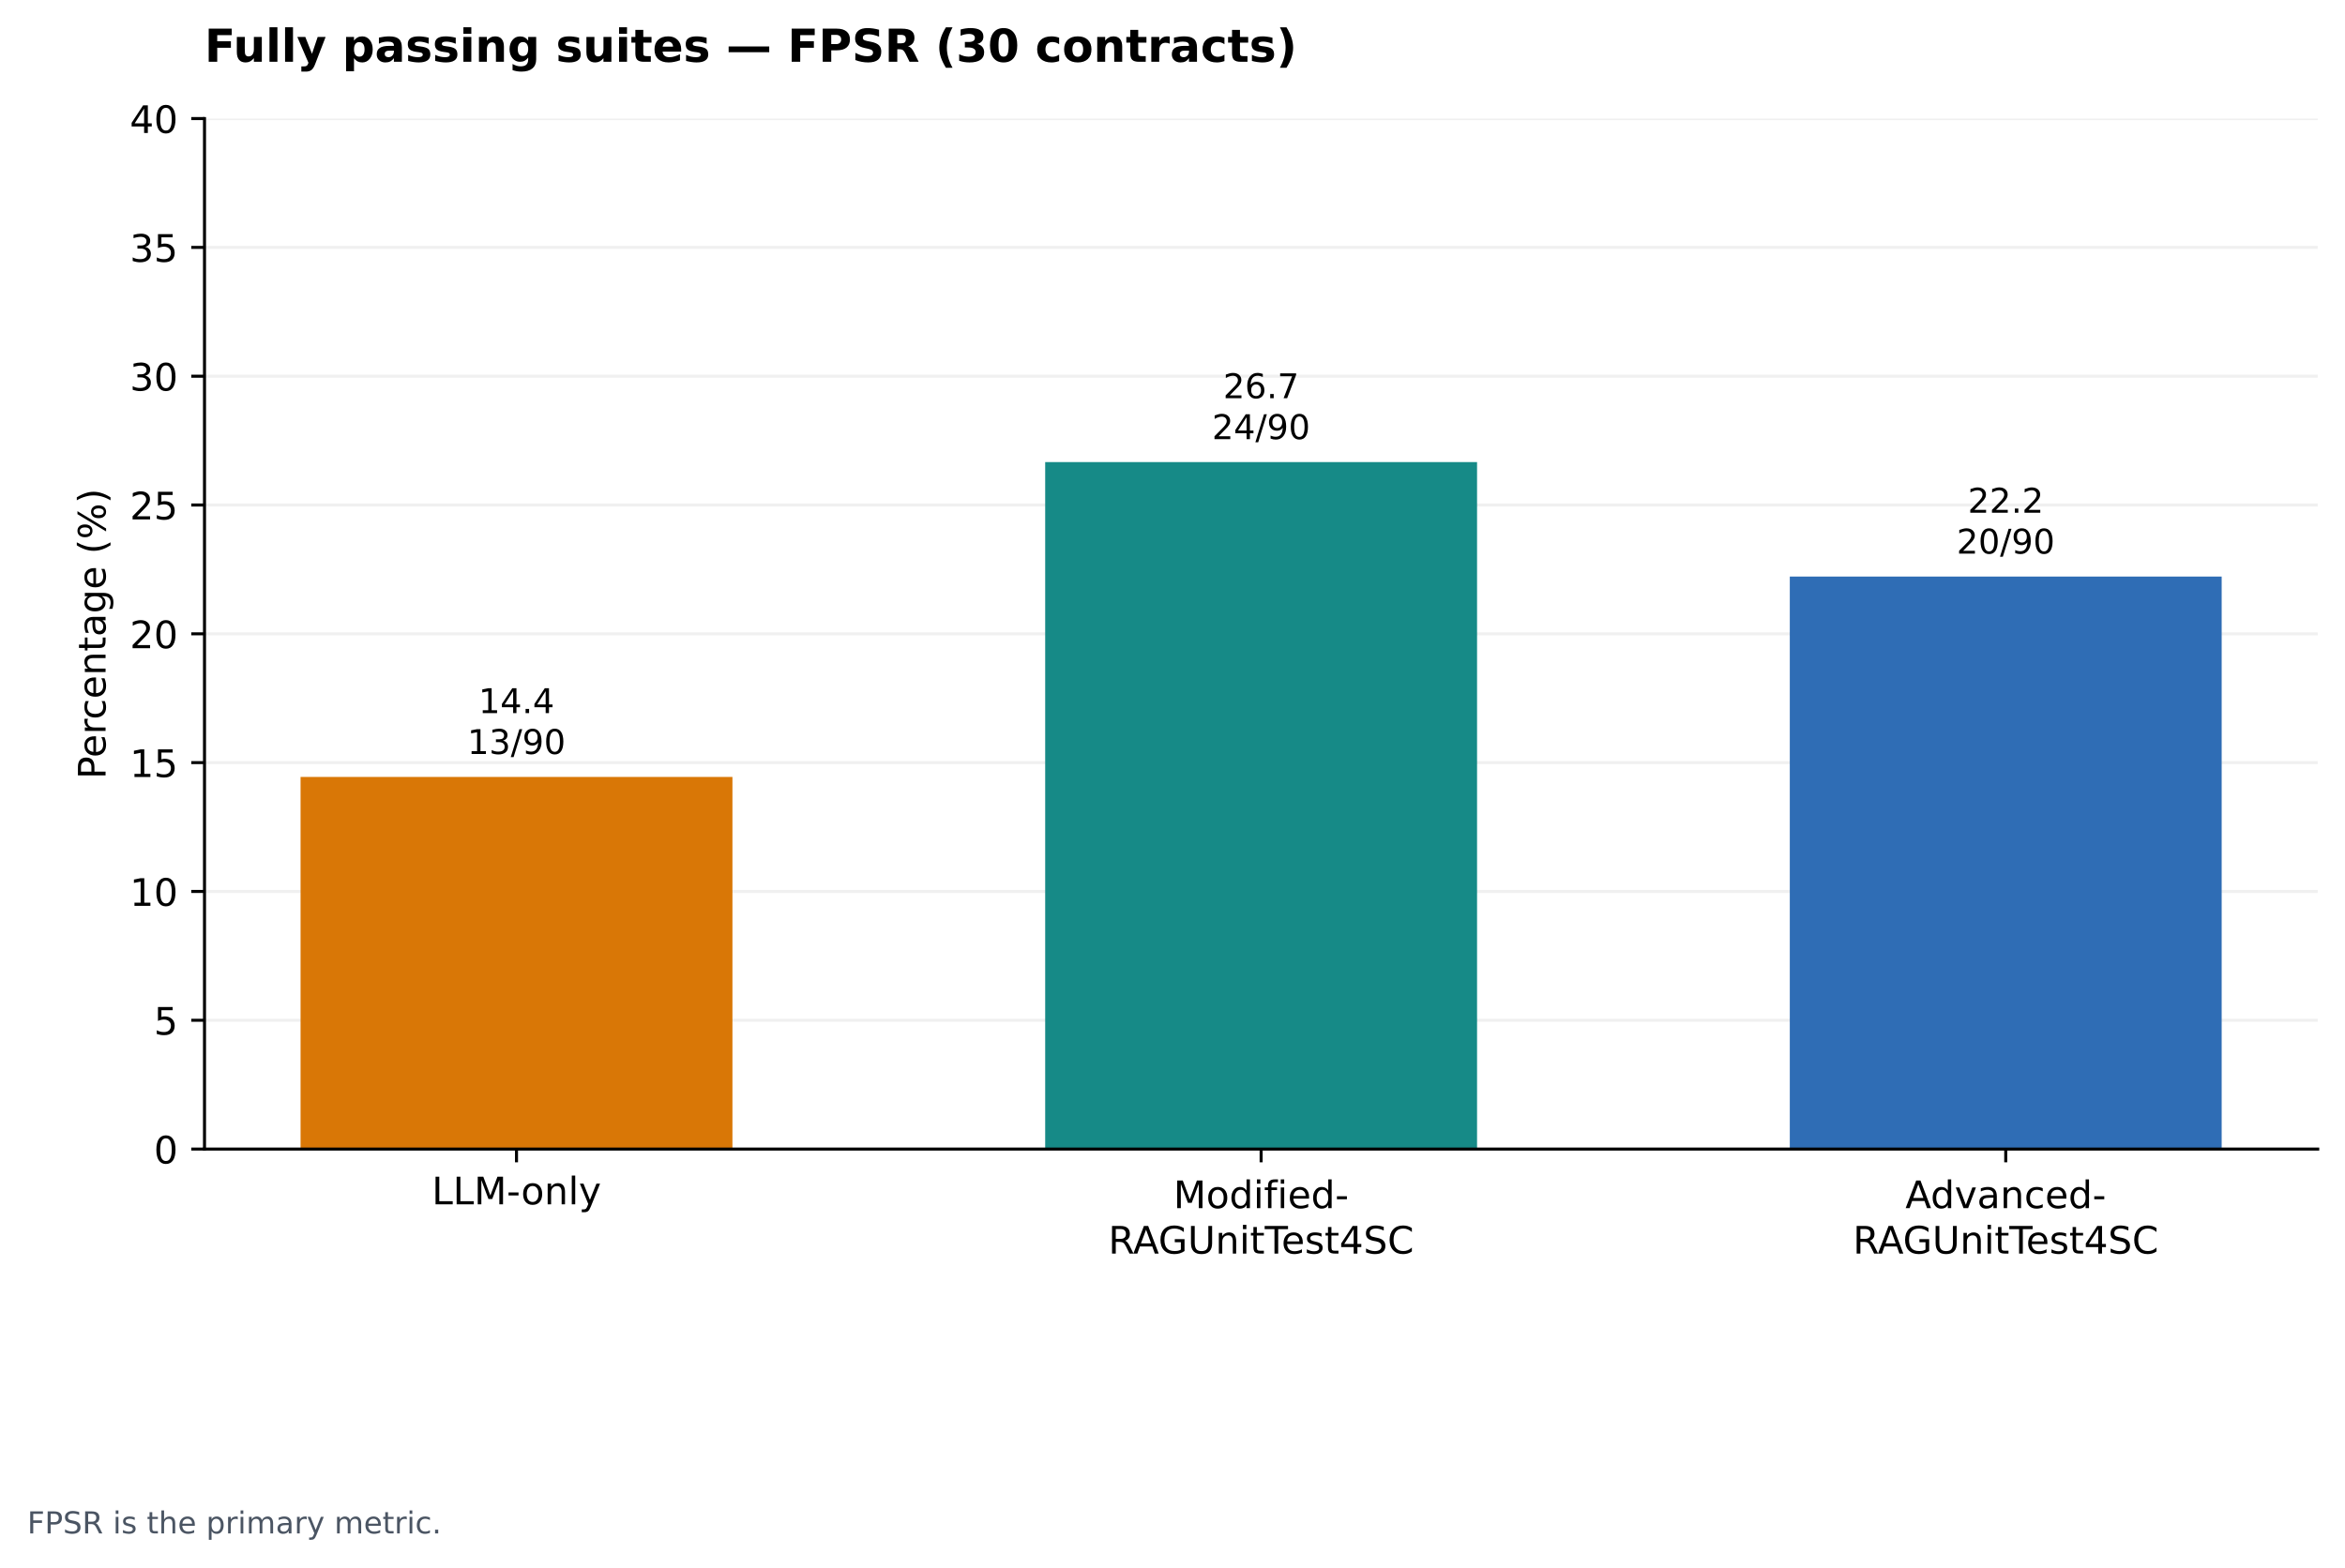
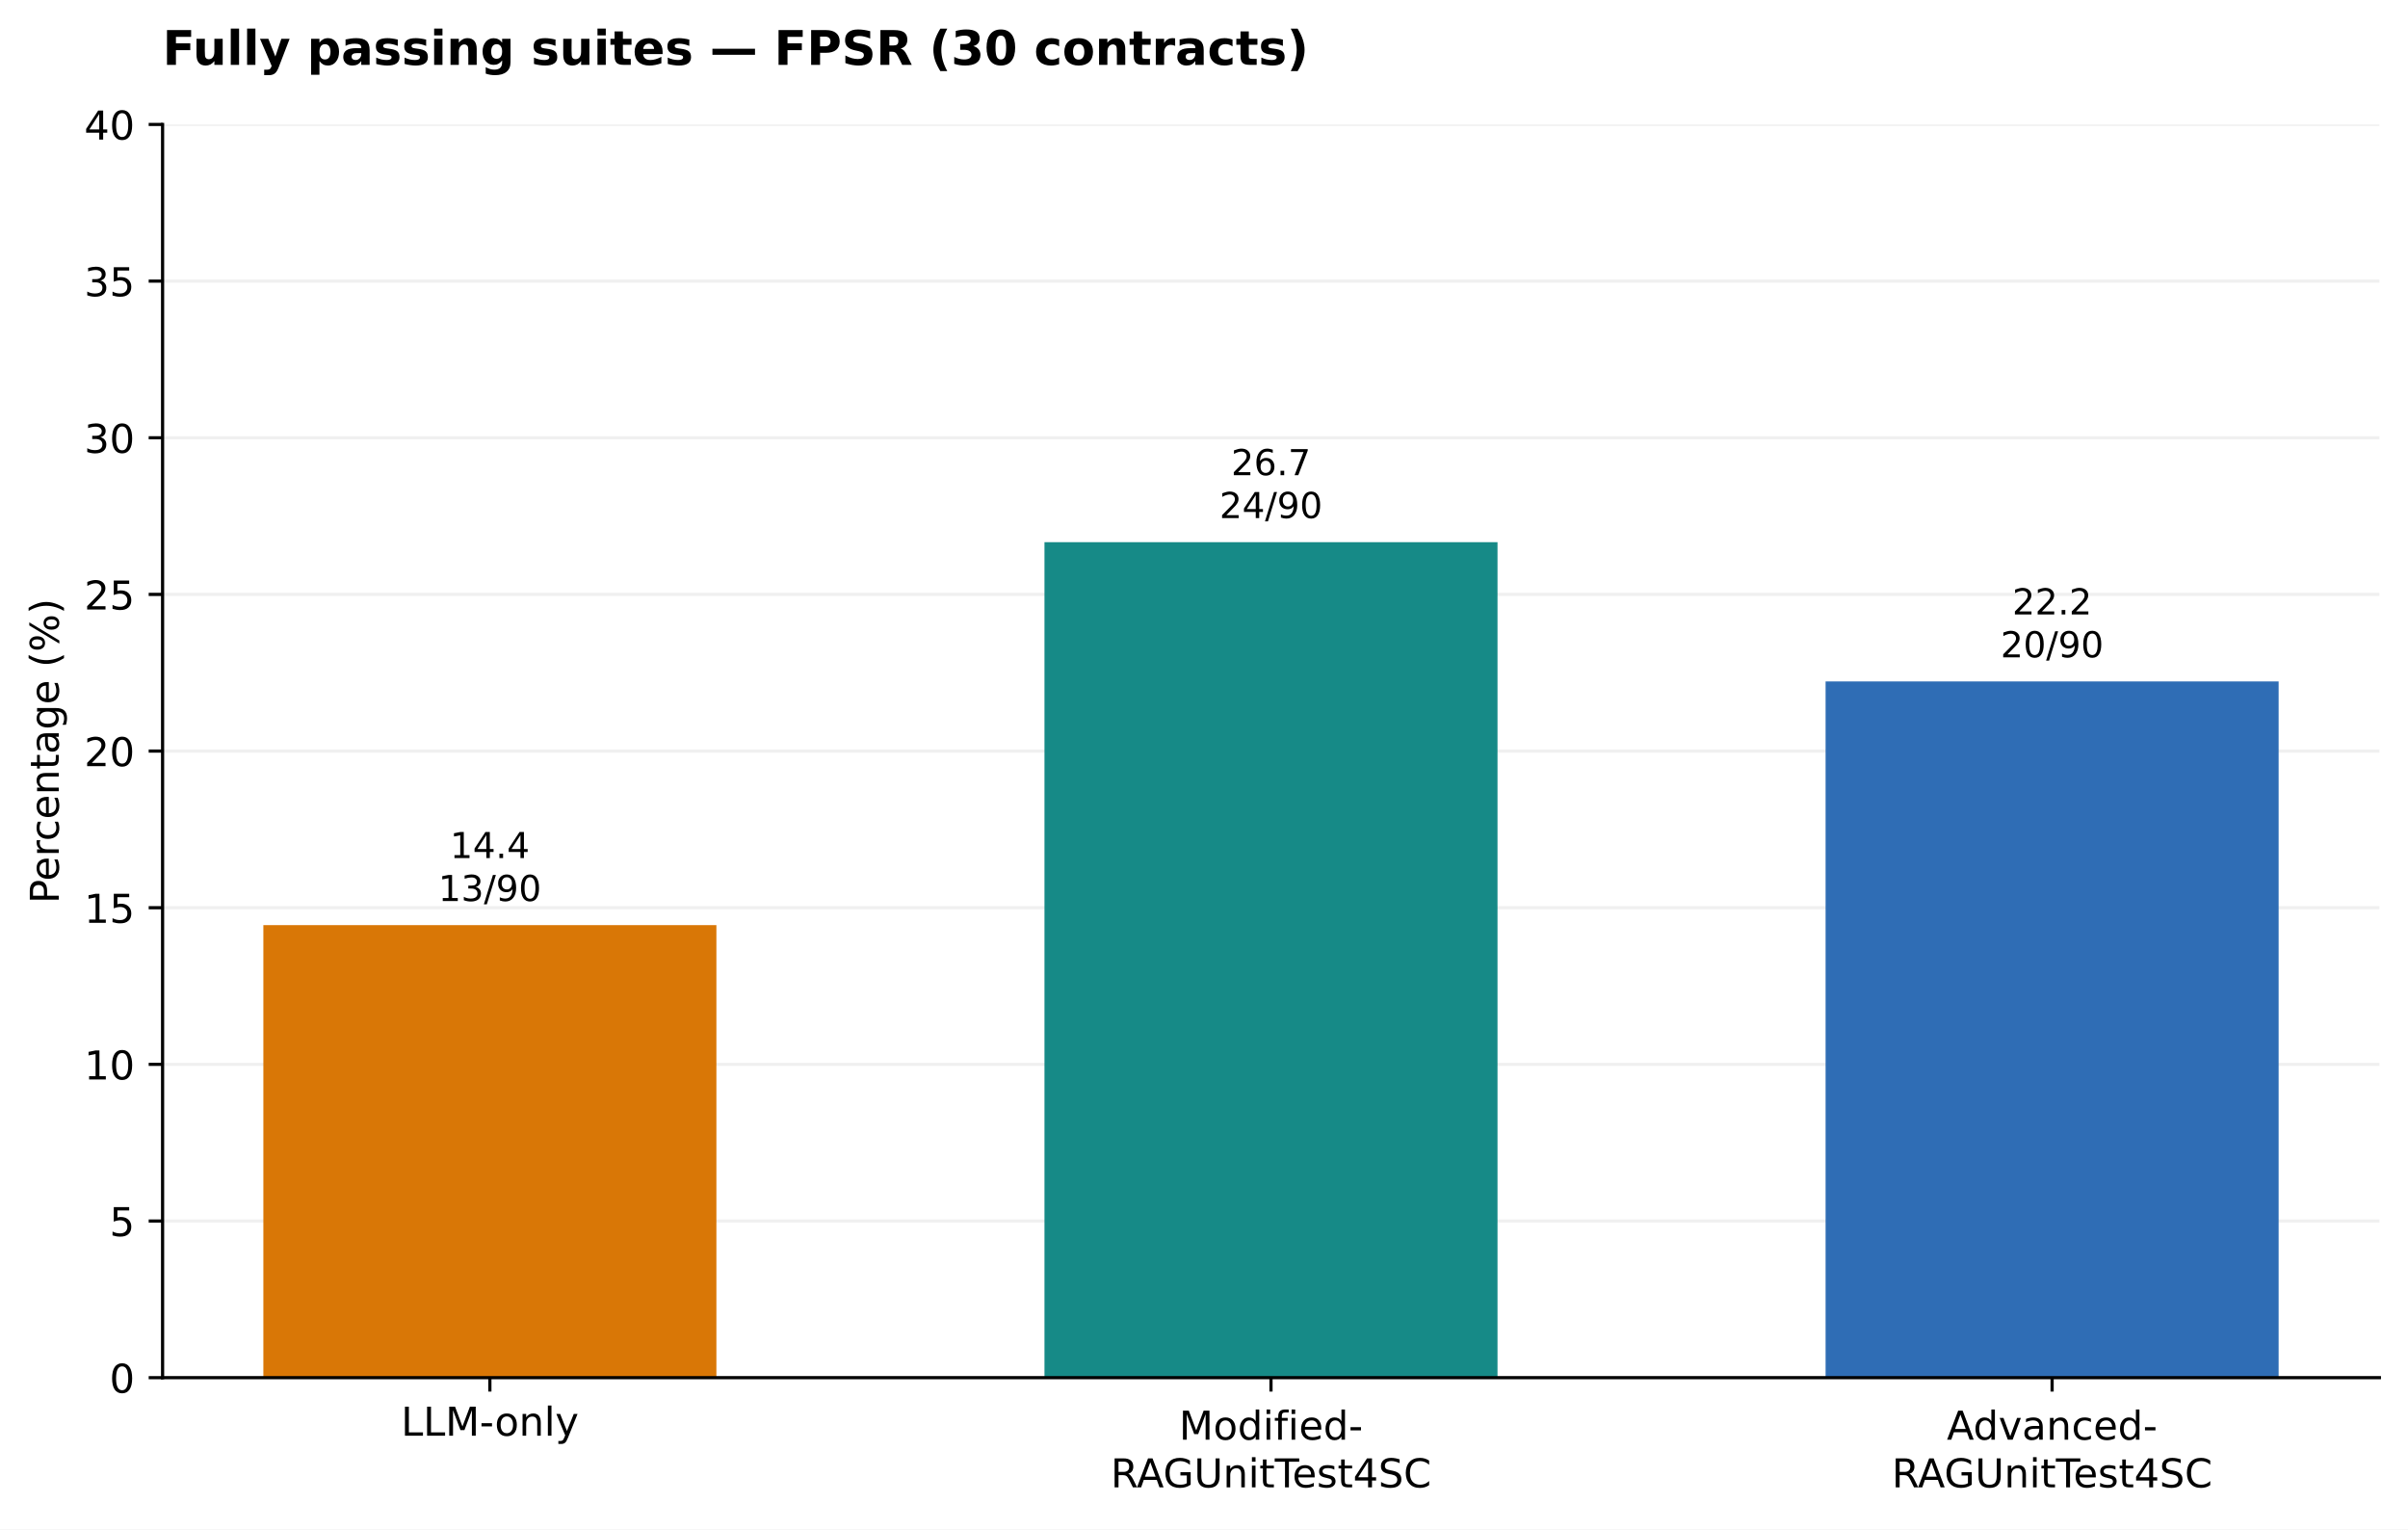
- <svg xmlns="http://www.w3.org/2000/svg" xmlns:xlink="http://www.w3.org/1999/xlink" width="619.2pt" height="414.12pt" viewBox="0 0 619.2 414.12" version="1.1">
+ <svg xmlns="http://www.w3.org/2000/svg" xmlns:xlink="http://www.w3.org/1999/xlink" width="606.125pt" height="384.884pt" viewBox="0 0 606.125 384.884" version="1.1">
  <defs>
    <style type="text/css">*{stroke-linejoin: round; stroke-linecap: butt}</style>
  </defs>
  <g id="figure_1">
    <g id="patch_1">
-       <path d="M 0 414.12  L 619.2 414.12  L 619.2 0  L 0 0  z " style="fill: #ffffff" />
+       <path d="M 0 384.884  L 606.125 384.884  L 606.125 0  L 0 0  z " style="fill: #ffffff" />
    </g>
    <g id="axes_1">
      <g id="patch_2">
-         <path d="M 54 303.478  L 612 303.478  L 612 31.318  L 54 31.318  z " style="fill: #ffffff" />
+         <path d="M 40.925 346.678  L 598.925 346.678  L 598.925 31.318  L 40.925 31.318  z " style="fill: #ffffff" />
      </g>
      <g id="matplotlib.axis_1">
        <g id="xtick_1">
          <g id="line2d_1">
            <defs>
-               <path id="mbdcf459c3b" d="M 0 0  L 0 3.5  " style="stroke: #000000; stroke-width: 0.8" />
+               <path id="m2ad6dac304" d="M 0 0  L 0 3.5  " style="stroke: #000000; stroke-width: 0.8" />
            </defs>
            <g>
-               <use xlink:href="#mbdcf459c3b" x="136.383" y="303.478" style="stroke: #000000; stroke-width: 0.8" />
+               <use xlink:href="#m2ad6dac304" x="123.308" y="346.678" style="stroke: #000000; stroke-width: 0.8" />
            </g>
          </g>
          <g id="text_1">
-             <text style="font-size: 10px; font-family: 'DejaVu Sans'; text-anchor: middle" x="136.383" y="318.077" transform="rotate(-0 136.3827 318.0766)">LLM-only</text>
+             <text style="font-size: 10px; font-family: 'DejaVu Sans'; text-anchor: middle" x="123.308" y="361.277" transform="rotate(-0 123.3077 361.2766)">LLM-only</text>
          </g>
        </g>
        <g id="xtick_2">
          <g id="line2d_2">
            <g>
-               <use xlink:href="#mbdcf459c3b" x="333" y="303.478" style="stroke: #000000; stroke-width: 0.8" />
+               <use xlink:href="#m2ad6dac304" x="319.925" y="346.678" style="stroke: #000000; stroke-width: 0.8" />
            </g>
          </g>
          <g id="text_2">
-             <text style="font-size: 10px; font-family: 'DejaVu Sans'" transform="translate(309.8594 319.0775)">Modified-</text>
-             <text style="font-size: 10px; font-family: 'DejaVu Sans'" transform="translate(292.6508 331.0803)">RAGUnitTest4SC</text>
+             <text style="font-size: 10px; font-family: 'DejaVu Sans'" transform="translate(296.7844 362.2775)">Modified-</text>
+             <text style="font-size: 10px; font-family: 'DejaVu Sans'" transform="translate(279.5758 374.2803)">RAGUnitTest4SC</text>
          </g>
        </g>
        <g id="xtick_3">
          <g id="line2d_3">
            <g>
-               <use xlink:href="#mbdcf459c3b" x="529.617" y="303.478" style="stroke: #000000; stroke-width: 0.8" />
+               <use xlink:href="#m2ad6dac304" x="516.542" y="346.678" style="stroke: #000000; stroke-width: 0.8" />
            </g>
          </g>
          <g id="text_3">
-             <text style="font-size: 10px; font-family: 'DejaVu Sans'" transform="translate(503.1142 319.0775)">Advanced-</text>
-             <text style="font-size: 10px; font-family: 'DejaVu Sans'" transform="translate(489.2681 331.0803)">RAGUnitTest4SC</text>
+             <text style="font-size: 10px; font-family: 'DejaVu Sans'" transform="translate(490.0392 362.2775)">Advanced-</text>
+             <text style="font-size: 10px; font-family: 'DejaVu Sans'" transform="translate(476.1931 374.2803)">RAGUnitTest4SC</text>
          </g>
        </g>
      </g>
      <g id="matplotlib.axis_2">
        <g id="ytick_1">
          <g id="line2d_4">
-             <path d="M 54 303.478  L 612 303.478  " clip-path="url(#pa5983882ef)" style="fill: none; stroke: #b0b0b0; stroke-opacity: 0.18; stroke-width: 0.8; stroke-linecap: square" />
+             <path d="M 40.925 346.678  L 598.925 346.678  " clip-path="url(#pea70d69571)" style="fill: none; stroke: #b0b0b0; stroke-opacity: 0.18; stroke-width: 0.8; stroke-linecap: square" />
          </g>
          <g id="line2d_5">
            <defs>
-               <path id="mf41e46b6f9" d="M 0 0  L -3.5 0  " style="stroke: #000000; stroke-width: 0.8" />
+               <path id="m08337ca911" d="M 0 0  L -3.5 0  " style="stroke: #000000; stroke-width: 0.8" />
            </defs>
            <g>
-               <use xlink:href="#mf41e46b6f9" x="54" y="303.478" style="stroke: #000000; stroke-width: 0.8" />
+               <use xlink:href="#m08337ca911" x="40.925" y="346.678" style="stroke: #000000; stroke-width: 0.8" />
            </g>
          </g>
          <g id="text_4">
-             <text style="font-size: 10px; font-family: 'DejaVu Sans'; text-anchor: end" x="47" y="307.277" transform="rotate(-0 47 307.277)">0</text>
+             <text style="font-size: 10px; font-family: 'DejaVu Sans'; text-anchor: end" x="33.925" y="350.477" transform="rotate(-0 33.925 350.477)">0</text>
          </g>
        </g>
        <g id="ytick_2">
          <g id="line2d_6">
-             <path d="M 54 269.458  L 612 269.458  " clip-path="url(#pa5983882ef)" style="fill: none; stroke: #b0b0b0; stroke-opacity: 0.18; stroke-width: 0.8; stroke-linecap: square" />
+             <path d="M 40.925 307.258  L 598.925 307.258  " clip-path="url(#pea70d69571)" style="fill: none; stroke: #b0b0b0; stroke-opacity: 0.18; stroke-width: 0.8; stroke-linecap: square" />
          </g>
          <g id="line2d_7">
            <g>
-               <use xlink:href="#mf41e46b6f9" x="54" y="269.458" style="stroke: #000000; stroke-width: 0.8" />
+               <use xlink:href="#m08337ca911" x="40.925" y="307.258" style="stroke: #000000; stroke-width: 0.8" />
            </g>
          </g>
          <g id="text_5">
-             <text style="font-size: 10px; font-family: 'DejaVu Sans'; text-anchor: end" x="47" y="273.257" transform="rotate(-0 47 273.257)">5</text>
+             <text style="font-size: 10px; font-family: 'DejaVu Sans'; text-anchor: end" x="33.925" y="311.057" transform="rotate(-0 33.925 311.057)">5</text>
          </g>
        </g>
        <g id="ytick_3">
          <g id="line2d_8">
-             <path d="M 54 235.438  L 612 235.438  " clip-path="url(#pa5983882ef)" style="fill: none; stroke: #b0b0b0; stroke-opacity: 0.18; stroke-width: 0.8; stroke-linecap: square" />
+             <path d="M 40.925 267.838  L 598.925 267.838  " clip-path="url(#pea70d69571)" style="fill: none; stroke: #b0b0b0; stroke-opacity: 0.18; stroke-width: 0.8; stroke-linecap: square" />
          </g>
          <g id="line2d_9">
            <g>
-               <use xlink:href="#mf41e46b6f9" x="54" y="235.438" style="stroke: #000000; stroke-width: 0.8" />
+               <use xlink:href="#m08337ca911" x="40.925" y="267.838" style="stroke: #000000; stroke-width: 0.8" />
            </g>
          </g>
          <g id="text_6">
-             <text style="font-size: 10px; font-family: 'DejaVu Sans'; text-anchor: end" x="47" y="239.237" transform="rotate(-0 47 239.237)">10</text>
+             <text style="font-size: 10px; font-family: 'DejaVu Sans'; text-anchor: end" x="33.925" y="271.637" transform="rotate(-0 33.925 271.637)">10</text>
          </g>
        </g>
        <g id="ytick_4">
          <g id="line2d_10">
-             <path d="M 54 201.418  L 612 201.418  " clip-path="url(#pa5983882ef)" style="fill: none; stroke: #b0b0b0; stroke-opacity: 0.18; stroke-width: 0.8; stroke-linecap: square" />
+             <path d="M 40.925 228.418  L 598.925 228.418  " clip-path="url(#pea70d69571)" style="fill: none; stroke: #b0b0b0; stroke-opacity: 0.18; stroke-width: 0.8; stroke-linecap: square" />
          </g>
          <g id="line2d_11">
            <g>
-               <use xlink:href="#mf41e46b6f9" x="54" y="201.418" style="stroke: #000000; stroke-width: 0.8" />
+               <use xlink:href="#m08337ca911" x="40.925" y="228.418" style="stroke: #000000; stroke-width: 0.8" />
            </g>
          </g>
          <g id="text_7">
-             <text style="font-size: 10px; font-family: 'DejaVu Sans'; text-anchor: end" x="47" y="205.217" transform="rotate(-0 47 205.217)">15</text>
+             <text style="font-size: 10px; font-family: 'DejaVu Sans'; text-anchor: end" x="33.925" y="232.217" transform="rotate(-0 33.925 232.217)">15</text>
          </g>
        </g>
        <g id="ytick_5">
          <g id="line2d_12">
-             <path d="M 54 167.398  L 612 167.398  " clip-path="url(#pa5983882ef)" style="fill: none; stroke: #b0b0b0; stroke-opacity: 0.18; stroke-width: 0.8; stroke-linecap: square" />
+             <path d="M 40.925 188.998  L 598.925 188.998  " clip-path="url(#pea70d69571)" style="fill: none; stroke: #b0b0b0; stroke-opacity: 0.18; stroke-width: 0.8; stroke-linecap: square" />
          </g>
          <g id="line2d_13">
            <g>
-               <use xlink:href="#mf41e46b6f9" x="54" y="167.398" style="stroke: #000000; stroke-width: 0.8" />
+               <use xlink:href="#m08337ca911" x="40.925" y="188.998" style="stroke: #000000; stroke-width: 0.8" />
            </g>
          </g>
          <g id="text_8">
-             <text style="font-size: 10px; font-family: 'DejaVu Sans'; text-anchor: end" x="47" y="171.197" transform="rotate(-0 47 171.197)">20</text>
+             <text style="font-size: 10px; font-family: 'DejaVu Sans'; text-anchor: end" x="33.925" y="192.797" transform="rotate(-0 33.925 192.797)">20</text>
          </g>
        </g>
        <g id="ytick_6">
          <g id="line2d_14">
-             <path d="M 54 133.378  L 612 133.378  " clip-path="url(#pa5983882ef)" style="fill: none; stroke: #b0b0b0; stroke-opacity: 0.18; stroke-width: 0.8; stroke-linecap: square" />
+             <path d="M 40.925 149.578  L 598.925 149.578  " clip-path="url(#pea70d69571)" style="fill: none; stroke: #b0b0b0; stroke-opacity: 0.18; stroke-width: 0.8; stroke-linecap: square" />
          </g>
          <g id="line2d_15">
            <g>
-               <use xlink:href="#mf41e46b6f9" x="54" y="133.378" style="stroke: #000000; stroke-width: 0.8" />
+               <use xlink:href="#m08337ca911" x="40.925" y="149.578" style="stroke: #000000; stroke-width: 0.8" />
            </g>
          </g>
          <g id="text_9">
-             <text style="font-size: 10px; font-family: 'DejaVu Sans'; text-anchor: end" x="47" y="137.177" transform="rotate(-0 47 137.177)">25</text>
+             <text style="font-size: 10px; font-family: 'DejaVu Sans'; text-anchor: end" x="33.925" y="153.377" transform="rotate(-0 33.925 153.377)">25</text>
          </g>
        </g>
        <g id="ytick_7">
          <g id="line2d_16">
-             <path d="M 54 99.358  L 612 99.358  " clip-path="url(#pa5983882ef)" style="fill: none; stroke: #b0b0b0; stroke-opacity: 0.18; stroke-width: 0.8; stroke-linecap: square" />
+             <path d="M 40.925 110.158  L 598.925 110.158  " clip-path="url(#pea70d69571)" style="fill: none; stroke: #b0b0b0; stroke-opacity: 0.18; stroke-width: 0.8; stroke-linecap: square" />
          </g>
          <g id="line2d_17">
            <g>
-               <use xlink:href="#mf41e46b6f9" x="54" y="99.358" style="stroke: #000000; stroke-width: 0.8" />
+               <use xlink:href="#m08337ca911" x="40.925" y="110.158" style="stroke: #000000; stroke-width: 0.8" />
            </g>
          </g>
          <g id="text_10">
-             <text style="font-size: 10px; font-family: 'DejaVu Sans'; text-anchor: end" x="47" y="103.157" transform="rotate(-0 47 103.157)">30</text>
+             <text style="font-size: 10px; font-family: 'DejaVu Sans'; text-anchor: end" x="33.925" y="113.957" transform="rotate(-0 33.925 113.957)">30</text>
          </g>
        </g>
        <g id="ytick_8">
          <g id="line2d_18">
-             <path d="M 54 65.338  L 612 65.338  " clip-path="url(#pa5983882ef)" style="fill: none; stroke: #b0b0b0; stroke-opacity: 0.18; stroke-width: 0.8; stroke-linecap: square" />
+             <path d="M 40.925 70.738  L 598.925 70.738  " clip-path="url(#pea70d69571)" style="fill: none; stroke: #b0b0b0; stroke-opacity: 0.18; stroke-width: 0.8; stroke-linecap: square" />
          </g>
          <g id="line2d_19">
            <g>
-               <use xlink:href="#mf41e46b6f9" x="54" y="65.338" style="stroke: #000000; stroke-width: 0.8" />
+               <use xlink:href="#m08337ca911" x="40.925" y="70.738" style="stroke: #000000; stroke-width: 0.8" />
            </g>
          </g>
          <g id="text_11">
-             <text style="font-size: 10px; font-family: 'DejaVu Sans'; text-anchor: end" x="47" y="69.137" transform="rotate(-0 47 69.13695)">35</text>
+             <text style="font-size: 10px; font-family: 'DejaVu Sans'; text-anchor: end" x="33.925" y="74.537" transform="rotate(-0 33.925 74.53695)">35</text>
          </g>
        </g>
        <g id="ytick_9">
          <g id="line2d_20">
-             <path d="M 54 31.318  L 612 31.318  " clip-path="url(#pa5983882ef)" style="fill: none; stroke: #b0b0b0; stroke-opacity: 0.18; stroke-width: 0.8; stroke-linecap: square" />
+             <path d="M 40.925 31.318  L 598.925 31.318  " clip-path="url(#pea70d69571)" style="fill: none; stroke: #b0b0b0; stroke-opacity: 0.18; stroke-width: 0.8; stroke-linecap: square" />
          </g>
          <g id="line2d_21">
            <g>
-               <use xlink:href="#mf41e46b6f9" x="54" y="31.318" style="stroke: #000000; stroke-width: 0.8" />
+               <use xlink:href="#m08337ca911" x="40.925" y="31.318" style="stroke: #000000; stroke-width: 0.8" />
            </g>
          </g>
          <g id="text_12">
-             <text style="font-size: 10px; font-family: 'DejaVu Sans'; text-anchor: end" x="47" y="35.117" transform="rotate(-0 47 35.11695)">40</text>
+             <text style="font-size: 10px; font-family: 'DejaVu Sans'; text-anchor: end" x="33.925" y="35.117" transform="rotate(-0 33.925 35.11695)">40</text>
          </g>
        </g>
        <g id="text_13">
-           <text style="font-size: 10px; font-family: 'DejaVu Sans'; text-anchor: middle" x="27.873" y="167.398" transform="rotate(-90 27.87266 167.3981)">Percentage (%)</text>
+           <text style="font-size: 10px; font-family: 'DejaVu Sans'; text-anchor: middle" x="14.798" y="188.998" transform="rotate(-90 14.79766 188.9981)">Percentage (%)</text>
        </g>
      </g>
      <g id="patch_3">
-         <path d="M 79.364 303.478  L 193.402 303.478  L 193.402 205.198  L 79.364 205.198  z " clip-path="url(#pa5983882ef)" style="fill: #d97706" />
+         <path d="M 66.289 346.678  L 180.327 346.678  L 180.327 232.798  L 66.289 232.798  z " clip-path="url(#pea70d69571)" style="fill: #d97706" />
      </g>
      <g id="patch_4">
-         <path d="M 275.981 303.478  L 390.019 303.478  L 390.019 122.038  L 275.981 122.038  z " clip-path="url(#pa5983882ef)" style="fill: #168a87" />
+         <path d="M 262.906 346.678  L 376.944 346.678  L 376.944 136.438  L 262.906 136.438  z " clip-path="url(#pea70d69571)" style="fill: #168a87" />
      </g>
      <g id="patch_5">
-         <path d="M 472.598 303.478  L 586.636 303.478  L 586.636 152.278  L 472.598 152.278  z " clip-path="url(#pa5983882ef)" style="fill: #2f6db5" />
+         <path d="M 459.523 346.678  L 573.561 346.678  L 573.561 171.478  L 459.523 171.478  z " clip-path="url(#pea70d69571)" style="fill: #2f6db5" />
      </g>
      <g id="patch_6">
-         <path d="M 54 303.478  L 54 31.318  " style="fill: none; stroke: #000000; stroke-width: 0.8; stroke-linejoin: miter; stroke-linecap: square" />
+         <path d="M 40.925 346.678  L 40.925 31.318  " style="fill: none; stroke: #000000; stroke-width: 0.8; stroke-linejoin: miter; stroke-linecap: square" />
      </g>
      <g id="patch_7">
-         <path d="M 54 303.478  L 612 303.478  " style="fill: none; stroke: #000000; stroke-width: 0.8; stroke-linejoin: miter; stroke-linecap: square" />
+         <path d="M 40.925 346.678  L 598.925 346.678  " style="fill: none; stroke: #000000; stroke-width: 0.8; stroke-linejoin: miter; stroke-linecap: square" />
      </g>
      <g id="text_14">
-         <text style="font-size: 9px; font-family: 'DejaVu Sans'" transform="translate(126.3631 188.3334)">14.4</text>
-         <text style="font-size: 9px; font-family: 'DejaVu Sans'" transform="translate(123.4142 199.1351)">13/90</text>
+         <text style="font-size: 9px; font-family: 'DejaVu Sans'" transform="translate(113.2881 215.9334)">14.4</text>
+         <text style="font-size: 9px; font-family: 'DejaVu Sans'" transform="translate(110.3392 226.7351)">13/90</text>
      </g>
      <g id="text_15">
-         <text style="font-size: 9px; font-family: 'DejaVu Sans'" transform="translate(322.9805 105.1734)">26.7</text>
-         <text style="font-size: 9px; font-family: 'DejaVu Sans'" transform="translate(320.0316 115.9751)">24/90</text>
+         <text style="font-size: 9px; font-family: 'DejaVu Sans'" transform="translate(309.9055 119.5734)">26.7</text>
+         <text style="font-size: 9px; font-family: 'DejaVu Sans'" transform="translate(306.9566 130.3751)">24/90</text>
      </g>
      <g id="text_16">
-         <text style="font-size: 9px; font-family: 'DejaVu Sans'" transform="translate(519.5978 135.4134)">22.2</text>
-         <text style="font-size: 9px; font-family: 'DejaVu Sans'" transform="translate(516.6489 146.2151)">20/90</text>
+         <text style="font-size: 9px; font-family: 'DejaVu Sans'" transform="translate(506.5228 154.6134)">22.2</text>
+         <text style="font-size: 9px; font-family: 'DejaVu Sans'" transform="translate(503.5739 165.4151)">20/90</text>
      </g>
      <g id="text_17">
-         <text style="font-weight: 700; font-size: 12px; font-family: 'DejaVu Sans'; text-anchor: start" x="54" y="16.318" transform="rotate(-0 54 16.31812)">Fully passing suites — FPSR (30 contracts)</text>
-       </g>
-     </g>
-     <g id="text_18">
-       <text style="font-size: 8px; font-family: 'DejaVu Sans'; text-anchor: start; fill: #4b5563" x="7.2" y="404.998" transform="rotate(-0 7.2 404.9981)">FPSR is the primary metric.</text>
+         <text style="font-weight: 700; font-size: 12px; font-family: 'DejaVu Sans'; text-anchor: start" x="40.925" y="16.318" transform="rotate(-0 40.925 16.31812)">Fully passing suites — FPSR (30 contracts)</text>
+       </g>
    </g>
  </g>
  <defs>
-     <clipPath id="pa5983882ef">
-       <rect x="54" y="31.318" width="558" height="272.16" />
+     <clipPath id="pea70d69571">
+       <rect x="40.925" y="31.318" width="558" height="315.36" />
    </clipPath>
  </defs>
</svg>
